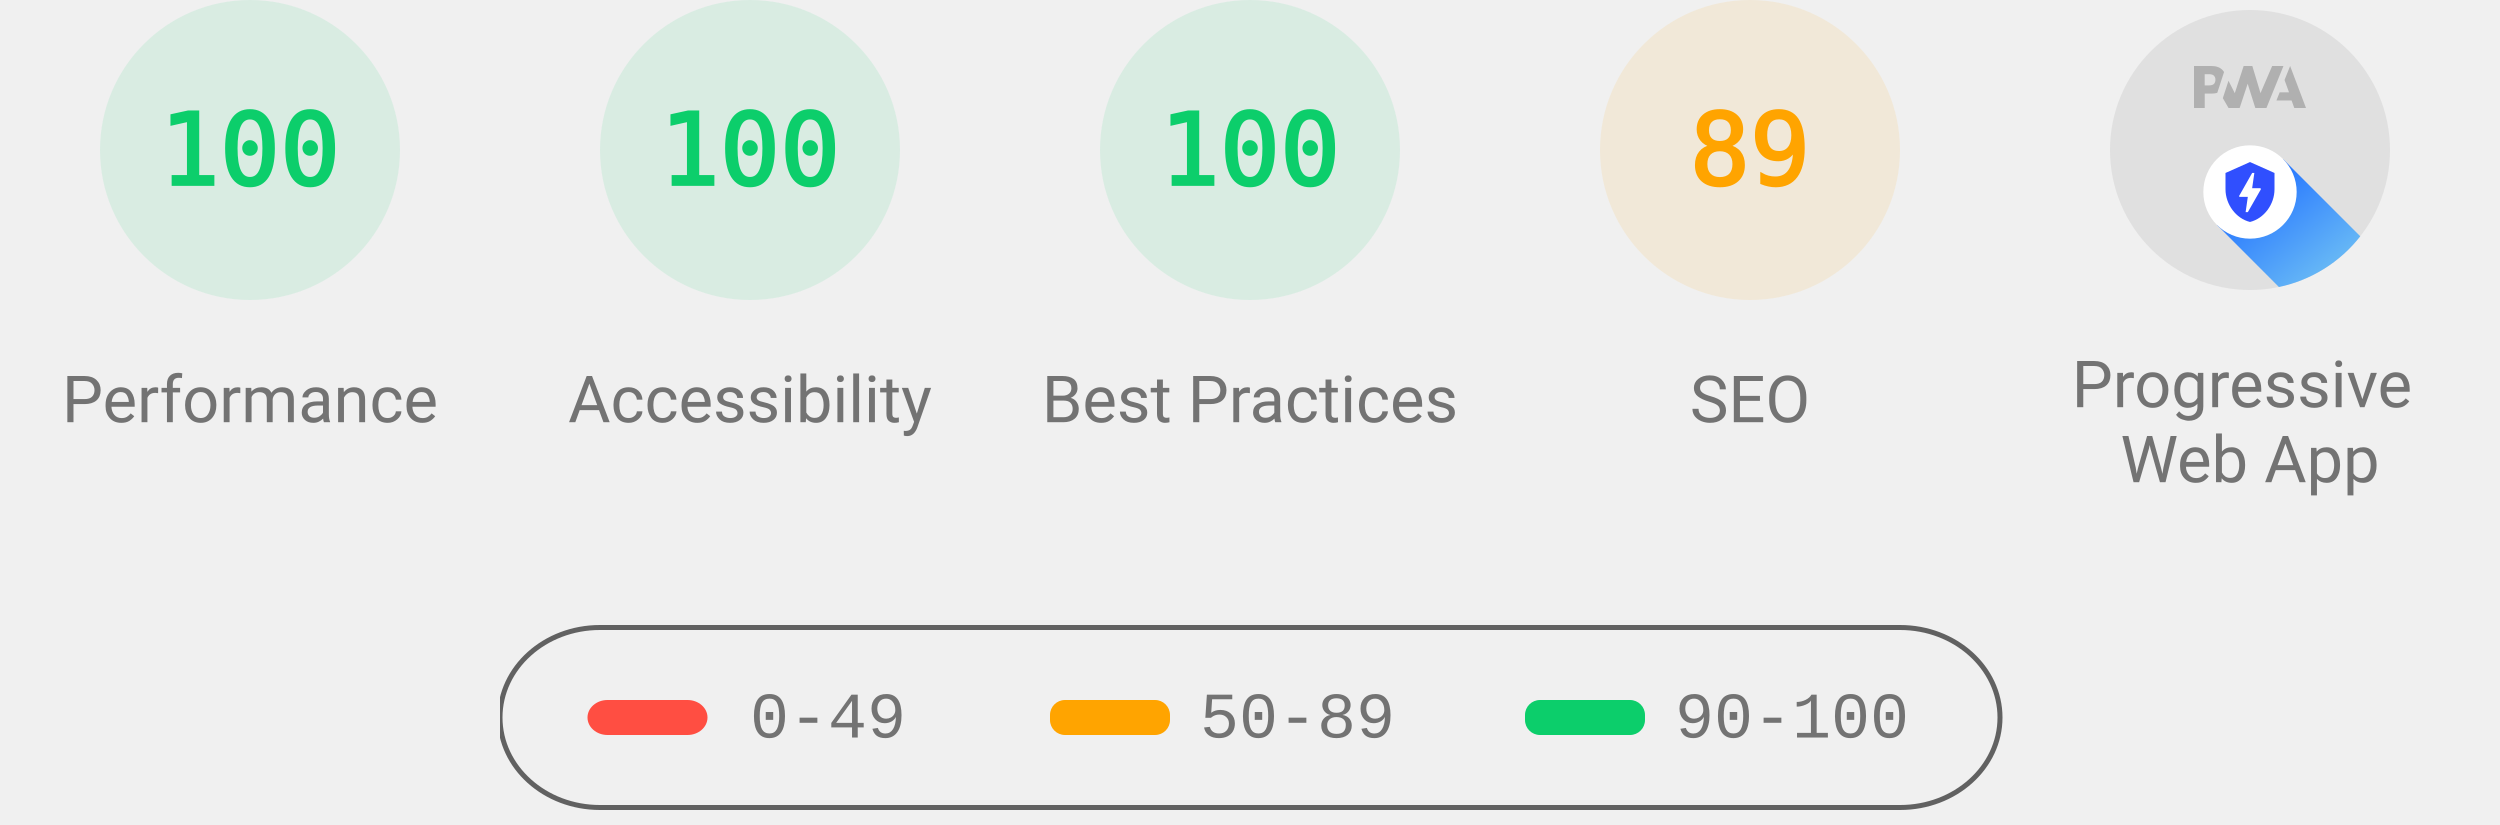
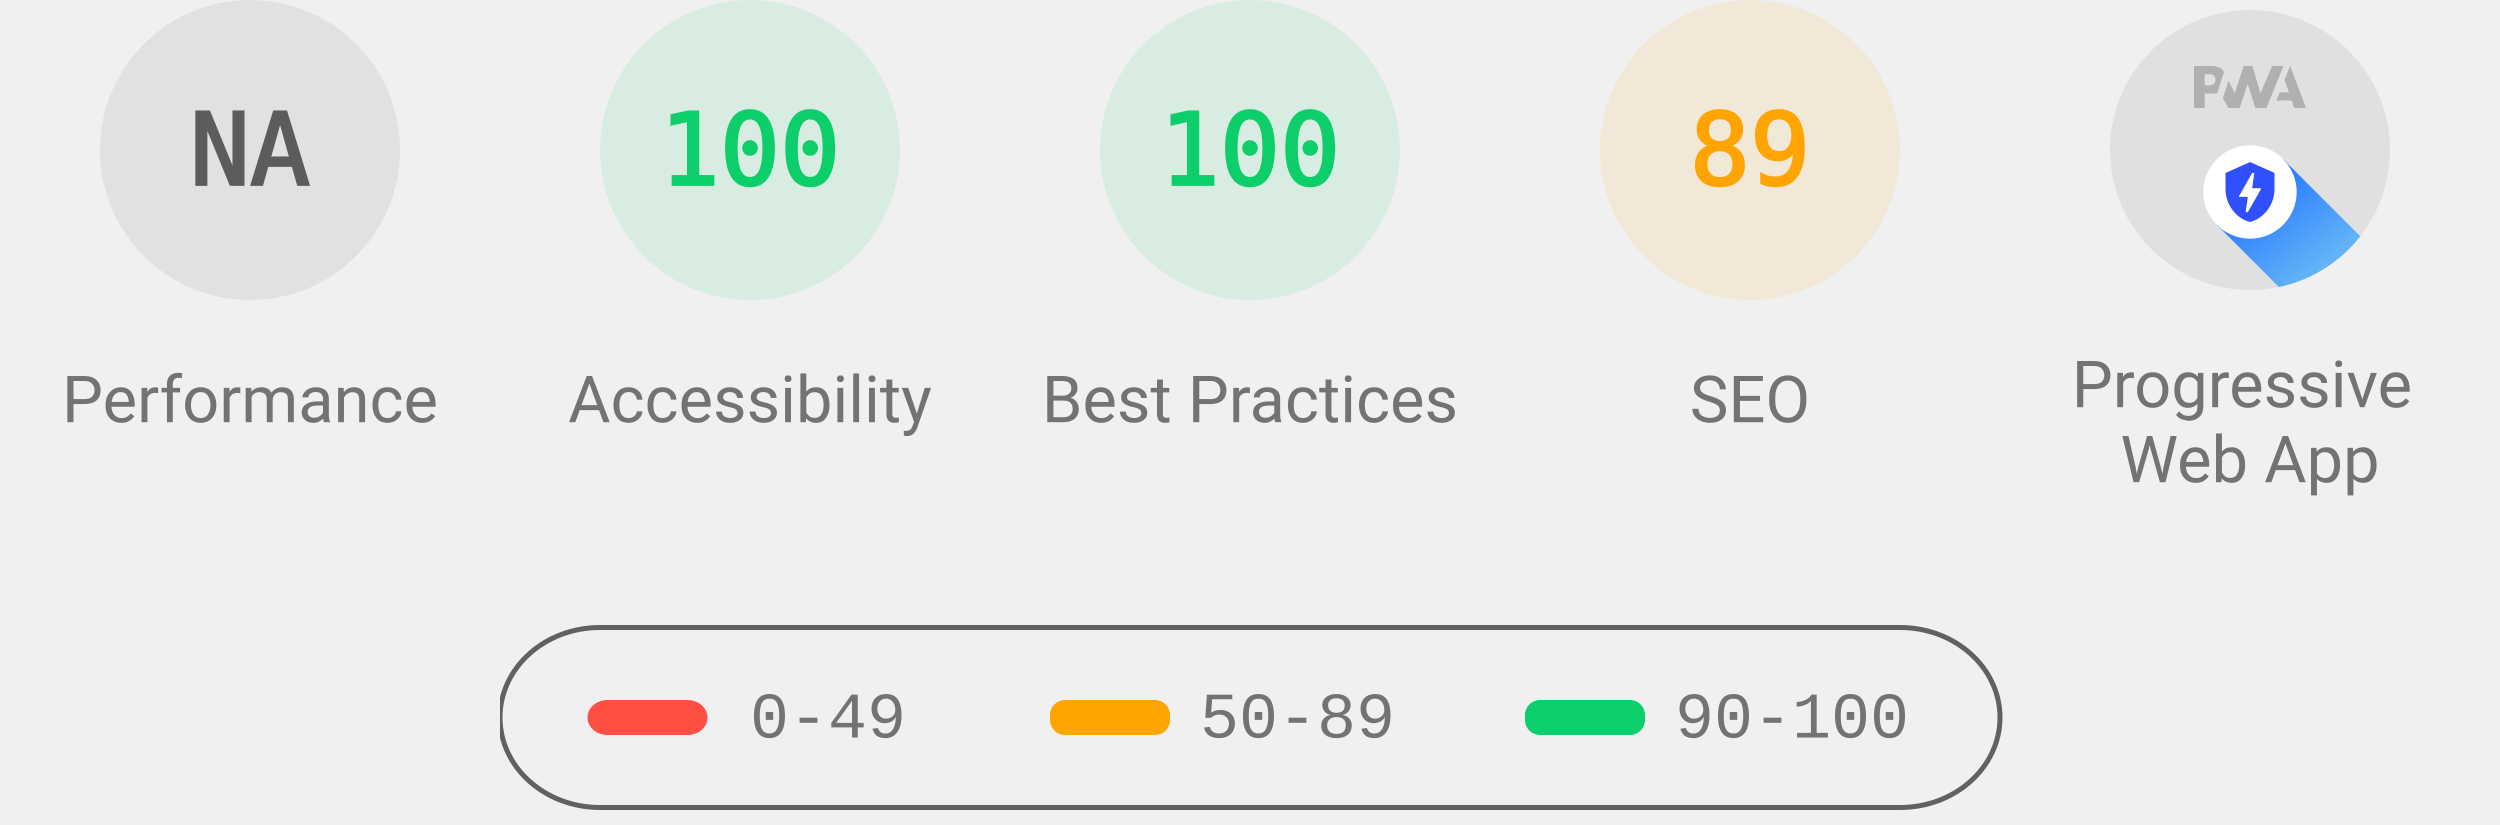
<svg xmlns="http://www.w3.org/2000/svg" class="theme--agnostic" fill="none" width="1000" height="330">
  <style>
			.gauge-base {
				opacity: 0.1
			}

			.gauge-arc {
				fill: none;
				animation-delay: 250ms;
				stroke-linecap: round;
				transform: rotate(-90deg);
				transform-origin: 100px 60px;
				animation: load-gauge 1s ease forwards
			}

			.guage-text {
				font-size: 40px;
				font-family: monospace;
				text-align: center
			}

			.guage-red {
				color: #ff4e42;
				fill: #ff4e42;
				stroke: #ff4e42
			}
			.guage-orange {
				color: #ffa400;
				fill: #ffa400;
				stroke: #ffa400
			}
			.guage-green {
				color: #0cce6b;
				fill: #0cce6b;
				stroke: #0cce6b
			}
			.theme--agnostic .guage-undefined {
				color: #5c5c5c;
				fill: #5c5c5c;
				stroke: #5c5c5c
			}
			.theme--light .guage-undefined {
				color: #1e1e1e;
				fill: #1e1e1e;
				stroke: #1e1e1e
			}
			.theme--dark .guage-undefined {
				color: #f5f5f5;
				fill: #f5f5f5;
				stroke: #f5f5f5
			}

			.guage-title {
				stroke: none;
				font-size: 26px;
				line-height: 26px;
				font-family: Roboto, Halvetica, Arial, sans-serif
			}
			.metric.guage-title {
				font-family: 'Courier New', Courier, monospace
			}
			.theme--agnostic .guage-title {
				color: #737373;
				fill: #737373
			}
			.theme--light .guage-title {
				color: #212121;
				fill: #212121
			}
			.theme--dark .guage-title {
				color: #f5f5f5;
				fill: #f5f5f5
			}

			@keyframes load-gauge {
				from {
					stroke-dasharray: 0 352.858
				}
			}
			.lh-gauge--pwa__disc {
				fill: #e0e0e0
			}
			.lh-gauge--pwa__logo {
				position: relative;
				fill: #b0b0b0
			}
			.lh-gauge--pwa__invisible {
				display: none
			}
			.lh-gauge--pwa__visible {
				display: inline
			}
			.guage-invisible {
				display: none
			}
			.lh-gauge--pwa__logo--primary-color {
				fill: #304ffe
			}
			.theme--agnostic .lh-gauge--pwa__logo--secondary-color {
				fill: #787878
			}
			.theme--light .lh-gauge--pwa__logo--secondary-color {
				fill: #3d3d3d
			}
			.theme--dark .lh-gauge--pwa__logo--secondary-color {
				fill: #d8b6b6
			}
			.theme--light #svg_2 {
				stroke: #00000022
			}
			.theme--agnostic #svg_2 {
				stroke: #616161
			}
			.theme--light #svg_2 {
				stroke: #00000022
			}
			.theme--dark #svg_2 {
				stroke: #f5f5f566
			}
		</style>
-   <svg class="guage-div guage-perf guage-green" viewBox="0 0 200 200" width="200" height="200" x="0" y="0">
+   <svg class="guage-div guage-perf guage-undefined" viewBox="0 0 200 200" width="200" height="200" x="0" y="0">
    <circle class="gauge-base" r="56" cx="100" cy="60" stroke-width="8" />
    <circle class="gauge-arc guage-arc-1" r="56" cx="100" cy="60" stroke-width="8" style="stroke-dasharray: 351.858, 351.858;" />
-     <text class="guage-text" x="100px" y="60px" alignment-baseline="central" dominant-baseline="central" text-anchor="middle">100</text>
+     <text class="guage-text" x="100px" y="60px" alignment-baseline="central" dominant-baseline="central" text-anchor="middle">NA</text>
    <text class="guage-title" x="100px" y="160px" alignment-baseline="central" dominant-baseline="central" text-anchor="middle">Performance</text>
  </svg>,<svg class="guage-div guage-perf guage-green" viewBox="0 0 200 200" width="200" height="200" x="200" y="0">
    <circle class="gauge-base" r="56" cx="100" cy="60" stroke-width="8" />
    <circle class="gauge-arc guage-arc-1" r="56" cx="100" cy="60" stroke-width="8" style="stroke-dasharray: 351.858, 351.858;" />
    <text class="guage-text" x="100px" y="60px" alignment-baseline="central" dominant-baseline="central" text-anchor="middle">100</text>
    <text class="guage-title" x="100px" y="160px" alignment-baseline="central" dominant-baseline="central" text-anchor="middle">Accessibility</text>
  </svg>,<svg class="guage-div guage-perf guage-green" viewBox="0 0 200 200" width="200" height="200" x="400" y="0">
    <circle class="gauge-base" r="56" cx="100" cy="60" stroke-width="8" />
    <circle class="gauge-arc guage-arc-1" r="56" cx="100" cy="60" stroke-width="8" style="stroke-dasharray: 351.858, 351.858;" />
    <text class="guage-text" x="100px" y="60px" alignment-baseline="central" dominant-baseline="central" text-anchor="middle">100</text>
    <text class="guage-title" x="100px" y="160px" alignment-baseline="central" dominant-baseline="central" text-anchor="middle">Best Practices</text>
  </svg>,<svg class="guage-div guage-perf guage-orange" viewBox="0 0 200 200" width="200" height="200" x="600" y="0">
    <circle class="gauge-base" r="56" cx="100" cy="60" stroke-width="8" />
    <circle class="gauge-arc guage-arc-1" r="56" cx="100" cy="60" stroke-width="8" style="stroke-dasharray: 313.154, 351.858;" />
    <text class="guage-text" x="100px" y="60px" alignment-baseline="central" dominant-baseline="central" text-anchor="middle">89</text>
    <text class="guage-title" x="100px" y="160px" alignment-baseline="central" dominant-baseline="central" text-anchor="middle">SEO</text>
  </svg>,<svg class="guage-div guage-pwa" viewBox="0 0 200 200" width="200" height="200" x="800" y="0">
    <svg viewBox="0 0 60 60" width="112" height="112" x="44" y="4">
      <defs>
        <linearGradient id="lh-gauge--pwa__check-circle__gradient-0" x1="50%" y1="0%" x2="50%" y2="100%">
          <stop stop-color="#00C852" offset="0%" />
          <stop stop-color="#009688" offset="100%" />
        </linearGradient>
        <linearGradient id="lh-gauge--pwa__installable__shadow-gradient-0" x1="76.056%" x2="24.111%" y1="82.995%" y2="24.735%">
          <stop stop-color="#A5D6A7" offset="0%" />
          <stop stop-color="#80CBC4" offset="100%" />
        </linearGradient>
        <linearGradient id="lh-gauge--pwa__fast-reliable__shadow-gradient-0" x1="76.056%" y1="82.995%" x2="25.678%" y2="26.493%">
          <stop stop-color="#64B5F6" offset="0%" />
          <stop stop-color="#2979FF" offset="100%" />
        </linearGradient>
        <g id="lh-gauge--pwa__fast-reliable-badge-0">
          <circle fill="#FFFFFF" cx="10" cy="10" r="10" />
          <path fill="#304FFE" d="M10 3.58l5.25 2.34v3.5c0 3.23-2.24 6.26-5.25 7-3.01-.74-5.25-3.77-5.25-7v-3.5L10 3.58zm-.47 10.74l2.76-4.83.03-.07c.04-.08 0-.24-.22-.24h-1.64l.47-3.26h-.47l-2.7 4.77c-.02.01.05-.1-.04.05-.09.16-.1.31.18.31h1.63l-.47 3.27h.47z" />
        </g>
        <g id="lh-gauge--pwa__installable-badge-0">
          <circle fill="#FFFFFF" cx="10" cy="10" r="10" />
          <path fill="#009688" d="M10 4.167A5.835 5.835 0 0 0 4.167 10 5.835 5.835 0 0 0 10 15.833 5.835 5.835 0 0 0 15.833 10 5.835 5.835 0 0 0 10 4.167zm2.917 6.416h-2.334v2.334H9.417v-2.334H7.083V9.417h2.334V7.083h1.166v2.334h2.334v1.166z" />
        </g>
      </defs>
      <g stroke="none" fill-rule="nonzero">
        <circle class="lh-gauge--pwa__disc" cx="30" cy="30" r="30" />
        <g class="lh-gauge--pwa__logo">
          <path d="M35.66 19.39l.7-1.75h2L37.4 15 38.6 12l3.4 9h-2.51l-.58-1.61z" />
          <path d="M33.52 21l3.65-9h-2.42l-2.5 5.82L30.5 12h-1.86l-1.9 5.82-1.35-2.65-1.21 3.72L25.4 21h2.38l1.72-5.2 1.64 5.2z" />
          <path fill-rule="nonzero" d="M20.3 17.91h1.48c.45 0 .85-.05 1.2-.15l.39-1.18 1.07-3.3a2.64 2.64 0 0 0-.28-.37c-.55-.6-1.36-.91-2.42-.91H18v9h2.3V17.9zm1.96-3.84c.22.22.33.5.33.87 0 .36-.1.65-.29.87-.2.23-.59.35-1.15.35h-.86v-2.41h.87c.52 0 .89.1 1.1.32z" />
        </g>
        <rect class="lh-gauge--pwa__component lh-gauge--pwa__na-line lh-gauge--pwa__invisible" fill="#FFFFFF" x="20" y="32" width="20" height="4" rx="2" />
        <g class="lh-gauge--pwa__component lh-gauge--pwa__fast-reliable-badge lh-gauge--pwa__visible" transform="translate(20, 29)">
          <path fill="url(#lh-gauge--pwa__fast-reliable__shadow-gradient-0)" d="M33.63 19.49A30 30 0 0 1 16.2 30.36L3 17.14 17.14 3l16.49 16.49z" />
          <use href="#lh-gauge--pwa__fast-reliable-badge-0" />
        </g>
        <g class="lh-gauge--pwa__component lh-gauge--pwa__installable-badge lh-gauge--pwa__invisible" transform="translate(20, 29)">
          <path fill="url(#lh-gauge--pwa__installable__shadow-gradient-0)" d="M33.629 19.487c-4.272 5.453-10.391 9.39-17.415 10.869L3 17.142 17.142 3 33.63 19.487z" />
          <use href="#lh-gauge--pwa__installable-badge-0" />
        </g>
        <g class="lh-gauge--pwa__component lh-gauge--pwa__fast-reliable-installable-badges lh-gauge--pwa__invisible">
          <g transform="translate(8, 29)">
            <path fill="url(#lh-gauge--pwa__fast-reliable__shadow-gradient-0)" d="M16.321 30.463L3 17.143 17.142 3l22.365 22.365A29.864 29.864 0 0 1 22 31c-1.942 0-3.84-.184-5.679-.537z" />
            <use href="#lh-gauge--pwa__fast-reliable-badge-0" />
          </g>
          <g transform="translate(32, 29)">
            <path fill="url(#lh-gauge--pwa__installable__shadow-gradient-0)" d="M25.982 11.84a30.107 30.107 0 0 1-13.08 15.203L3 17.143 17.142 3l8.84 8.84z" />
            <use href="#lh-gauge--pwa__installable-badge-0" />
          </g>
        </g>
        <g class="lh-gauge--pwa__component lh-gauge--pwa__check-circle lh-gauge--pwa__invisible" transform="translate(18, 28)">
          <circle fill="#FFFFFF" cx="12" cy="12" r="12" />
          <path fill="url(#lh-gauge--pwa__check-circle__gradient-0)" d="M12 2a10 10 0 1 0 0 20 10 10 0 0 0 0-20zm-2 15l-5-5 1.41-1.41L10 14.17l7.59-7.59L19 8l-9 9z" />
        </g>
      </g>
    </svg>
    <text class="guage-title" y="160px" alignment-baseline="central" dominant-baseline="central" text-anchor="middle">
      <tspan x="100px" dy="-6px">Progressive</tspan>
      <tspan x="100px" dy="30px">Web App</tspan>
    </text>
  </svg>
  <svg width="604" height="76" x="200" y="250">
    <g>
      <rect fill="none" id="canvas_background" height="80" width="604" y="-1" x="-1" />
      <g display="none" overflow="visible" y="0" x="0" height="100%" width="100%" id="canvasGrid">
        <rect fill="url(#gridpattern)" stroke-width="0" y="0" x="0" height="100%" width="100%" />
      </g>
    </g>
    <g>
      <rect fill-opacity="0" stroke-width="2" rx="40" id="svg_2" height="72" width="600" y="1" x="0" fill="#000000" />
      <rect stroke="#000" rx="8" id="svg_3" height="14" width="48" y="30" x="35" stroke-opacity="null" stroke-width="0" fill="#ff4e42" />
      <rect stroke="#000" rx="6" id="svg_4" height="14" width="48" y="30" x="220" stroke-opacity="null" stroke-width="0" fill="#ffa400" />
      <rect stroke="#000" rx="6" id="svg_5" height="14" width="48" y="30" x="410" stroke-opacity="null" stroke-width="0" fill="#0cce6b" />
      <text class="metric guage-title" xml:space="preserve" text-anchor="start" font-size="26" id="svg_6" y="45" x="100" stroke-opacity="null" stroke-width="0" stroke="#000">0-49</text>
      <text class="metric guage-title" xml:space="preserve" text-anchor="start" font-size="26" id="svg_7" y="45" x="280" stroke-opacity="null" stroke-width="0" stroke="#000">50-89</text>
      <text class="metric guage-title" xml:space="preserve" text-anchor="start" font-size="26" id="svg_8" y="45" x="470" stroke-opacity="null" stroke-width="0" stroke="#000">90-100</text>
    </g>
  </svg>
</svg>
